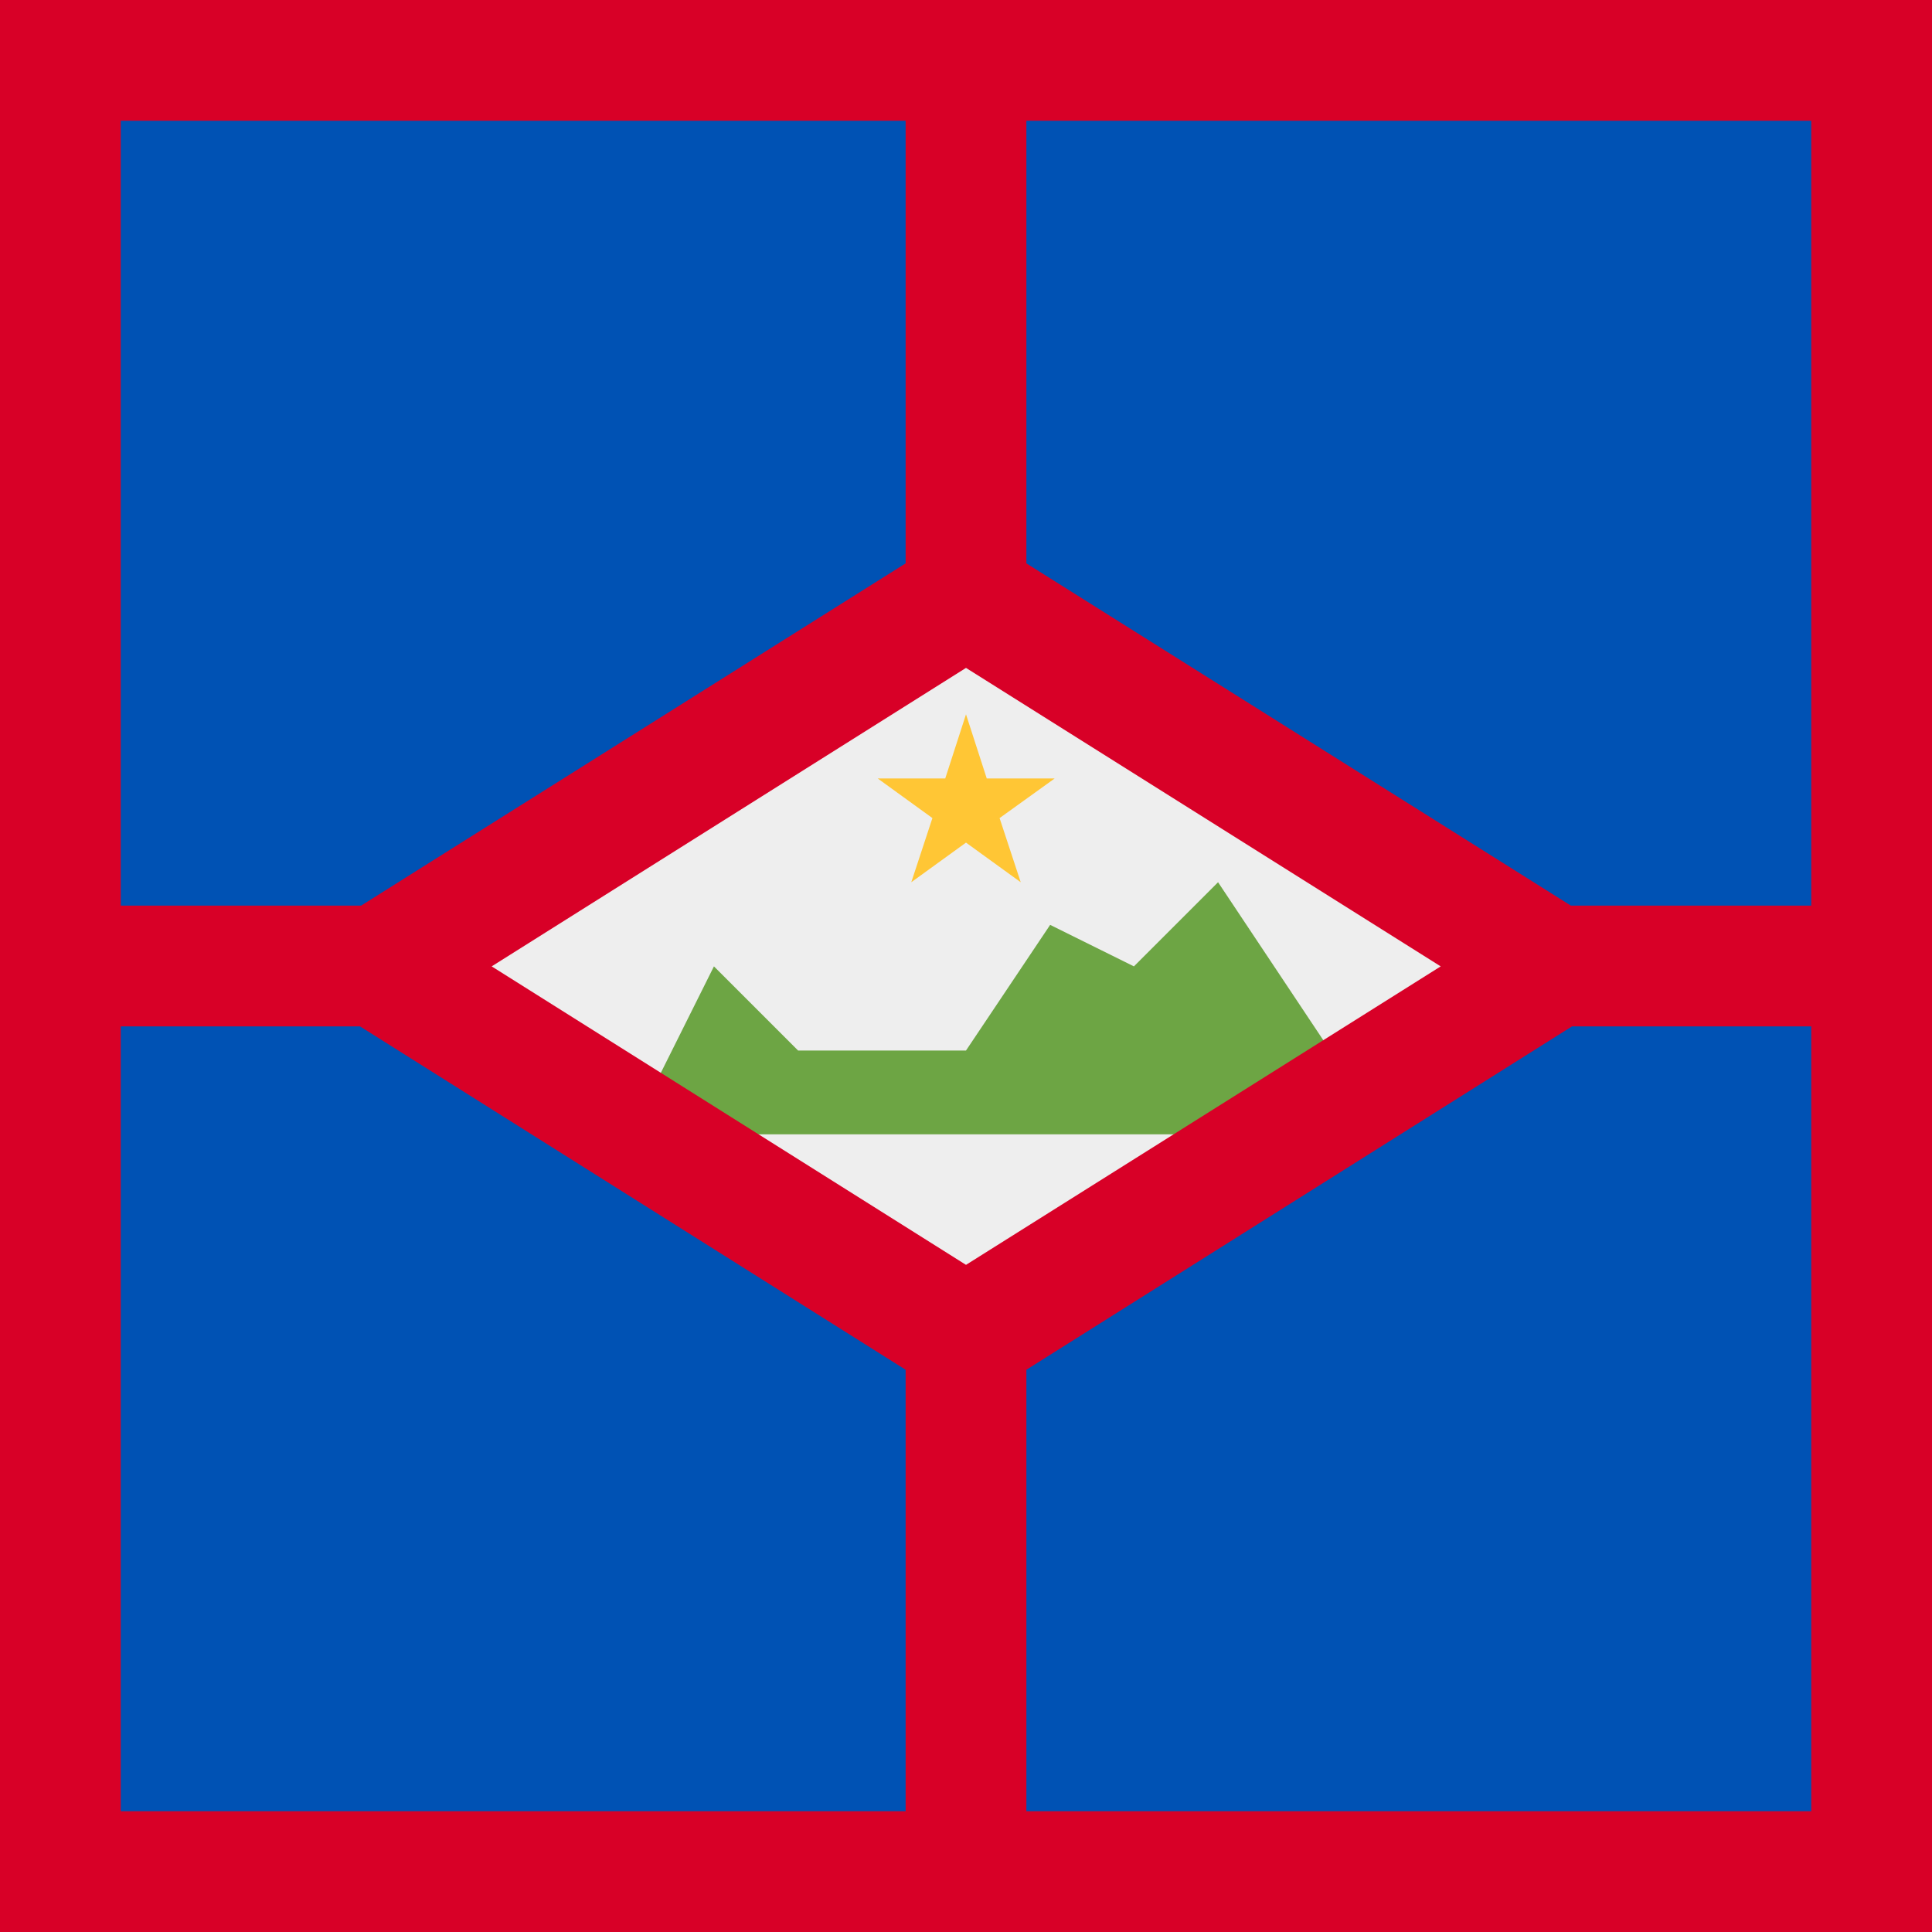
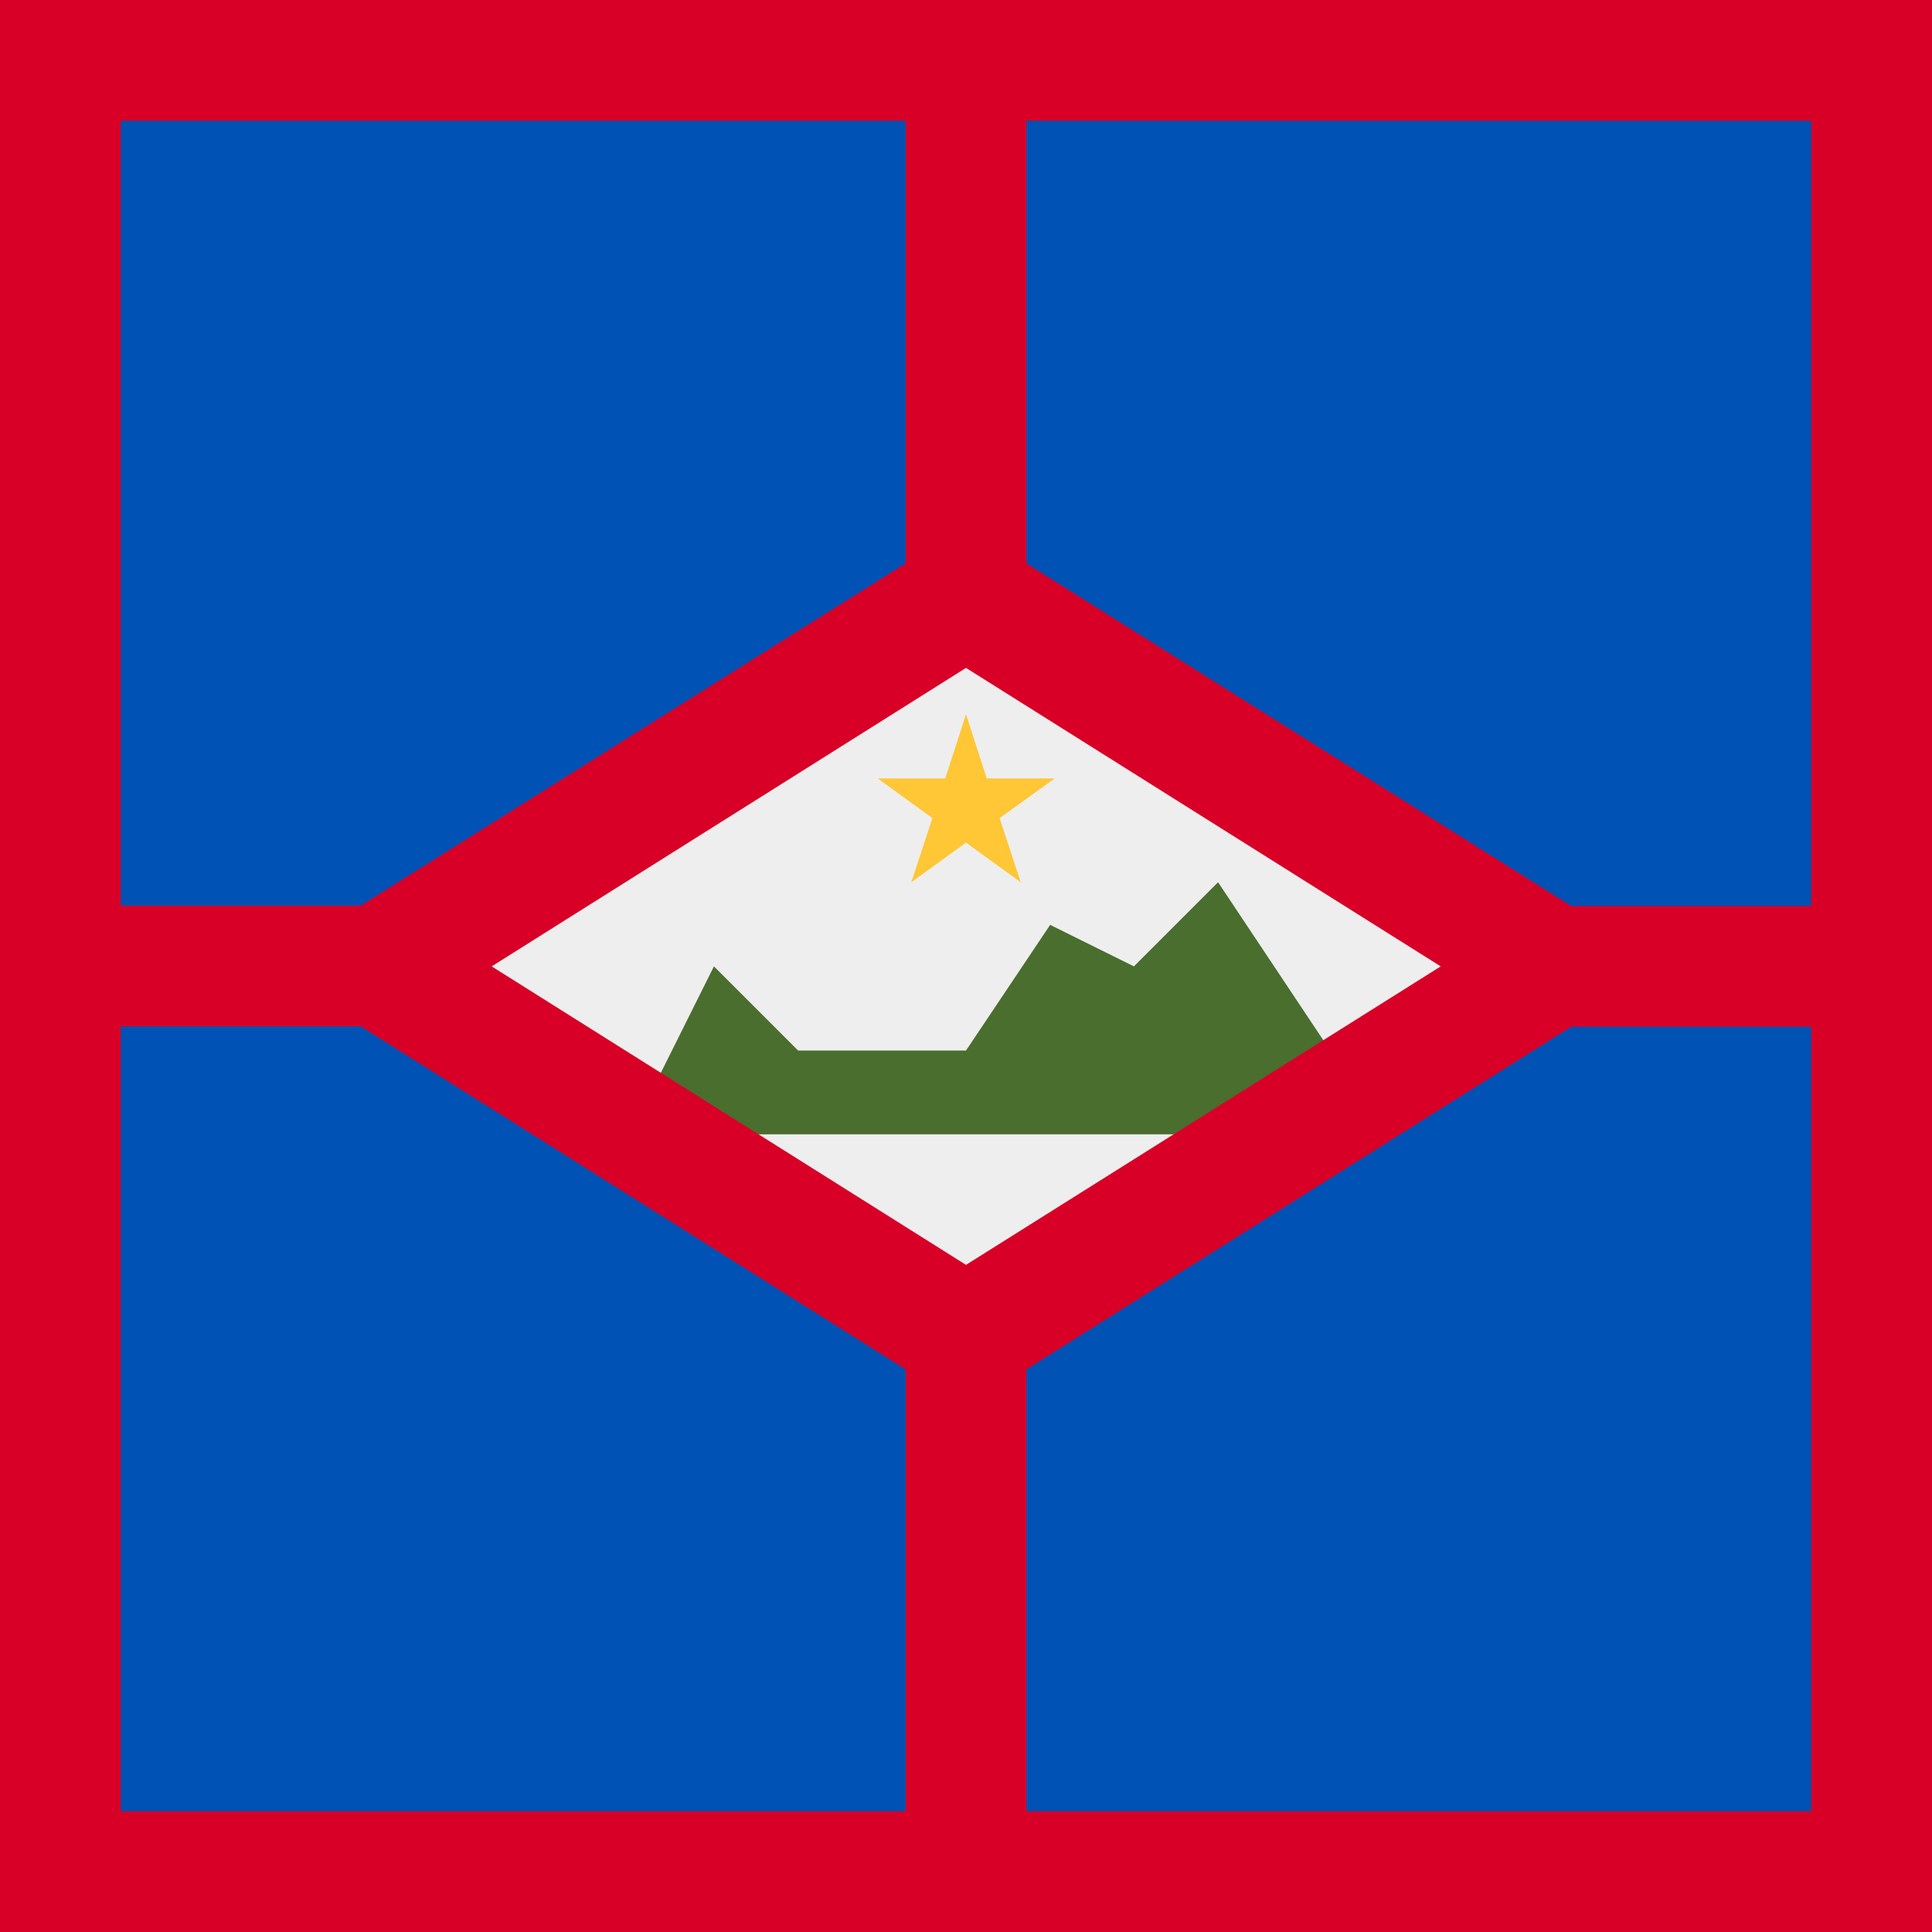
<svg xmlns="http://www.w3.org/2000/svg" width="512" height="512" fill="none">
  <g clip-path="url(#a)">
    <path fill="#0052B4" d="M0 0h512v512H0z" />
+     <path fill="#D80027" fill-rule="evenodd" d="M480 32H32v448h448V32ZM0 0v512h512V0H0Z" clip-rule="evenodd" />
    <path fill="#EEE" d="m100.2 256.1 155.8-98 155.8 98-155.8 98-155.8-98Z" />
-     <path fill="#6DA544" d="M167 300.6h200.3l-44.5-66.8-22.3 22.3-22.2-11-22.3 33.3h-44.5l-22.3-22.3-22.2 44.5Z" />
+     <path fill="#496E2D" d="M167 300.6h200.3l-44.5-66.8-22.3 22.3-22.2-11-22.3 33.3h-44.5l-22.3-22.3-22.2 44.5Z" />
    <path fill="#FFC635" d="m256 189.3 5.5 17h18l-14.6 10.5 5.6 17-14.5-10.5-14.5 10.5 5.6-17-14.5-10.5h17.9l5.5-17Z" />
-     <path fill="#D80027" fill-rule="evenodd" d="M0 0h512v512H0V0Zm272 149.3L416.3 240H480V32H272v117.3ZM416.6 272 272 363v117h208V272h-63.4ZM240 363 95.4 272H32v208h208V363ZM95.7 240H32V32h208v117.3L95.7 240ZM256 335.2l-125.7-79.1L256 177l125.8 79.1L256 335.2Z" clip-rule="evenodd" />
+     <path fill="#D80027" fill-rule="evenodd" d="M416.4 240.1 272 149.3V16h-32v133.3L95.6 240H15.9v32h79.7L240 362.9v133.3h32V362.9l144.4-90.8h79.7v-32h-79.7Zm-286.1 16L256 335.2l125.8-79.1L256 177l-125.7 79.1Z" clip-rule="evenodd" />
  </g>
  <defs>
    <clipPath id="a">
      <path fill="#fff" d="M0 0h512v512H0z" />
    </clipPath>
  </defs>
</svg>
